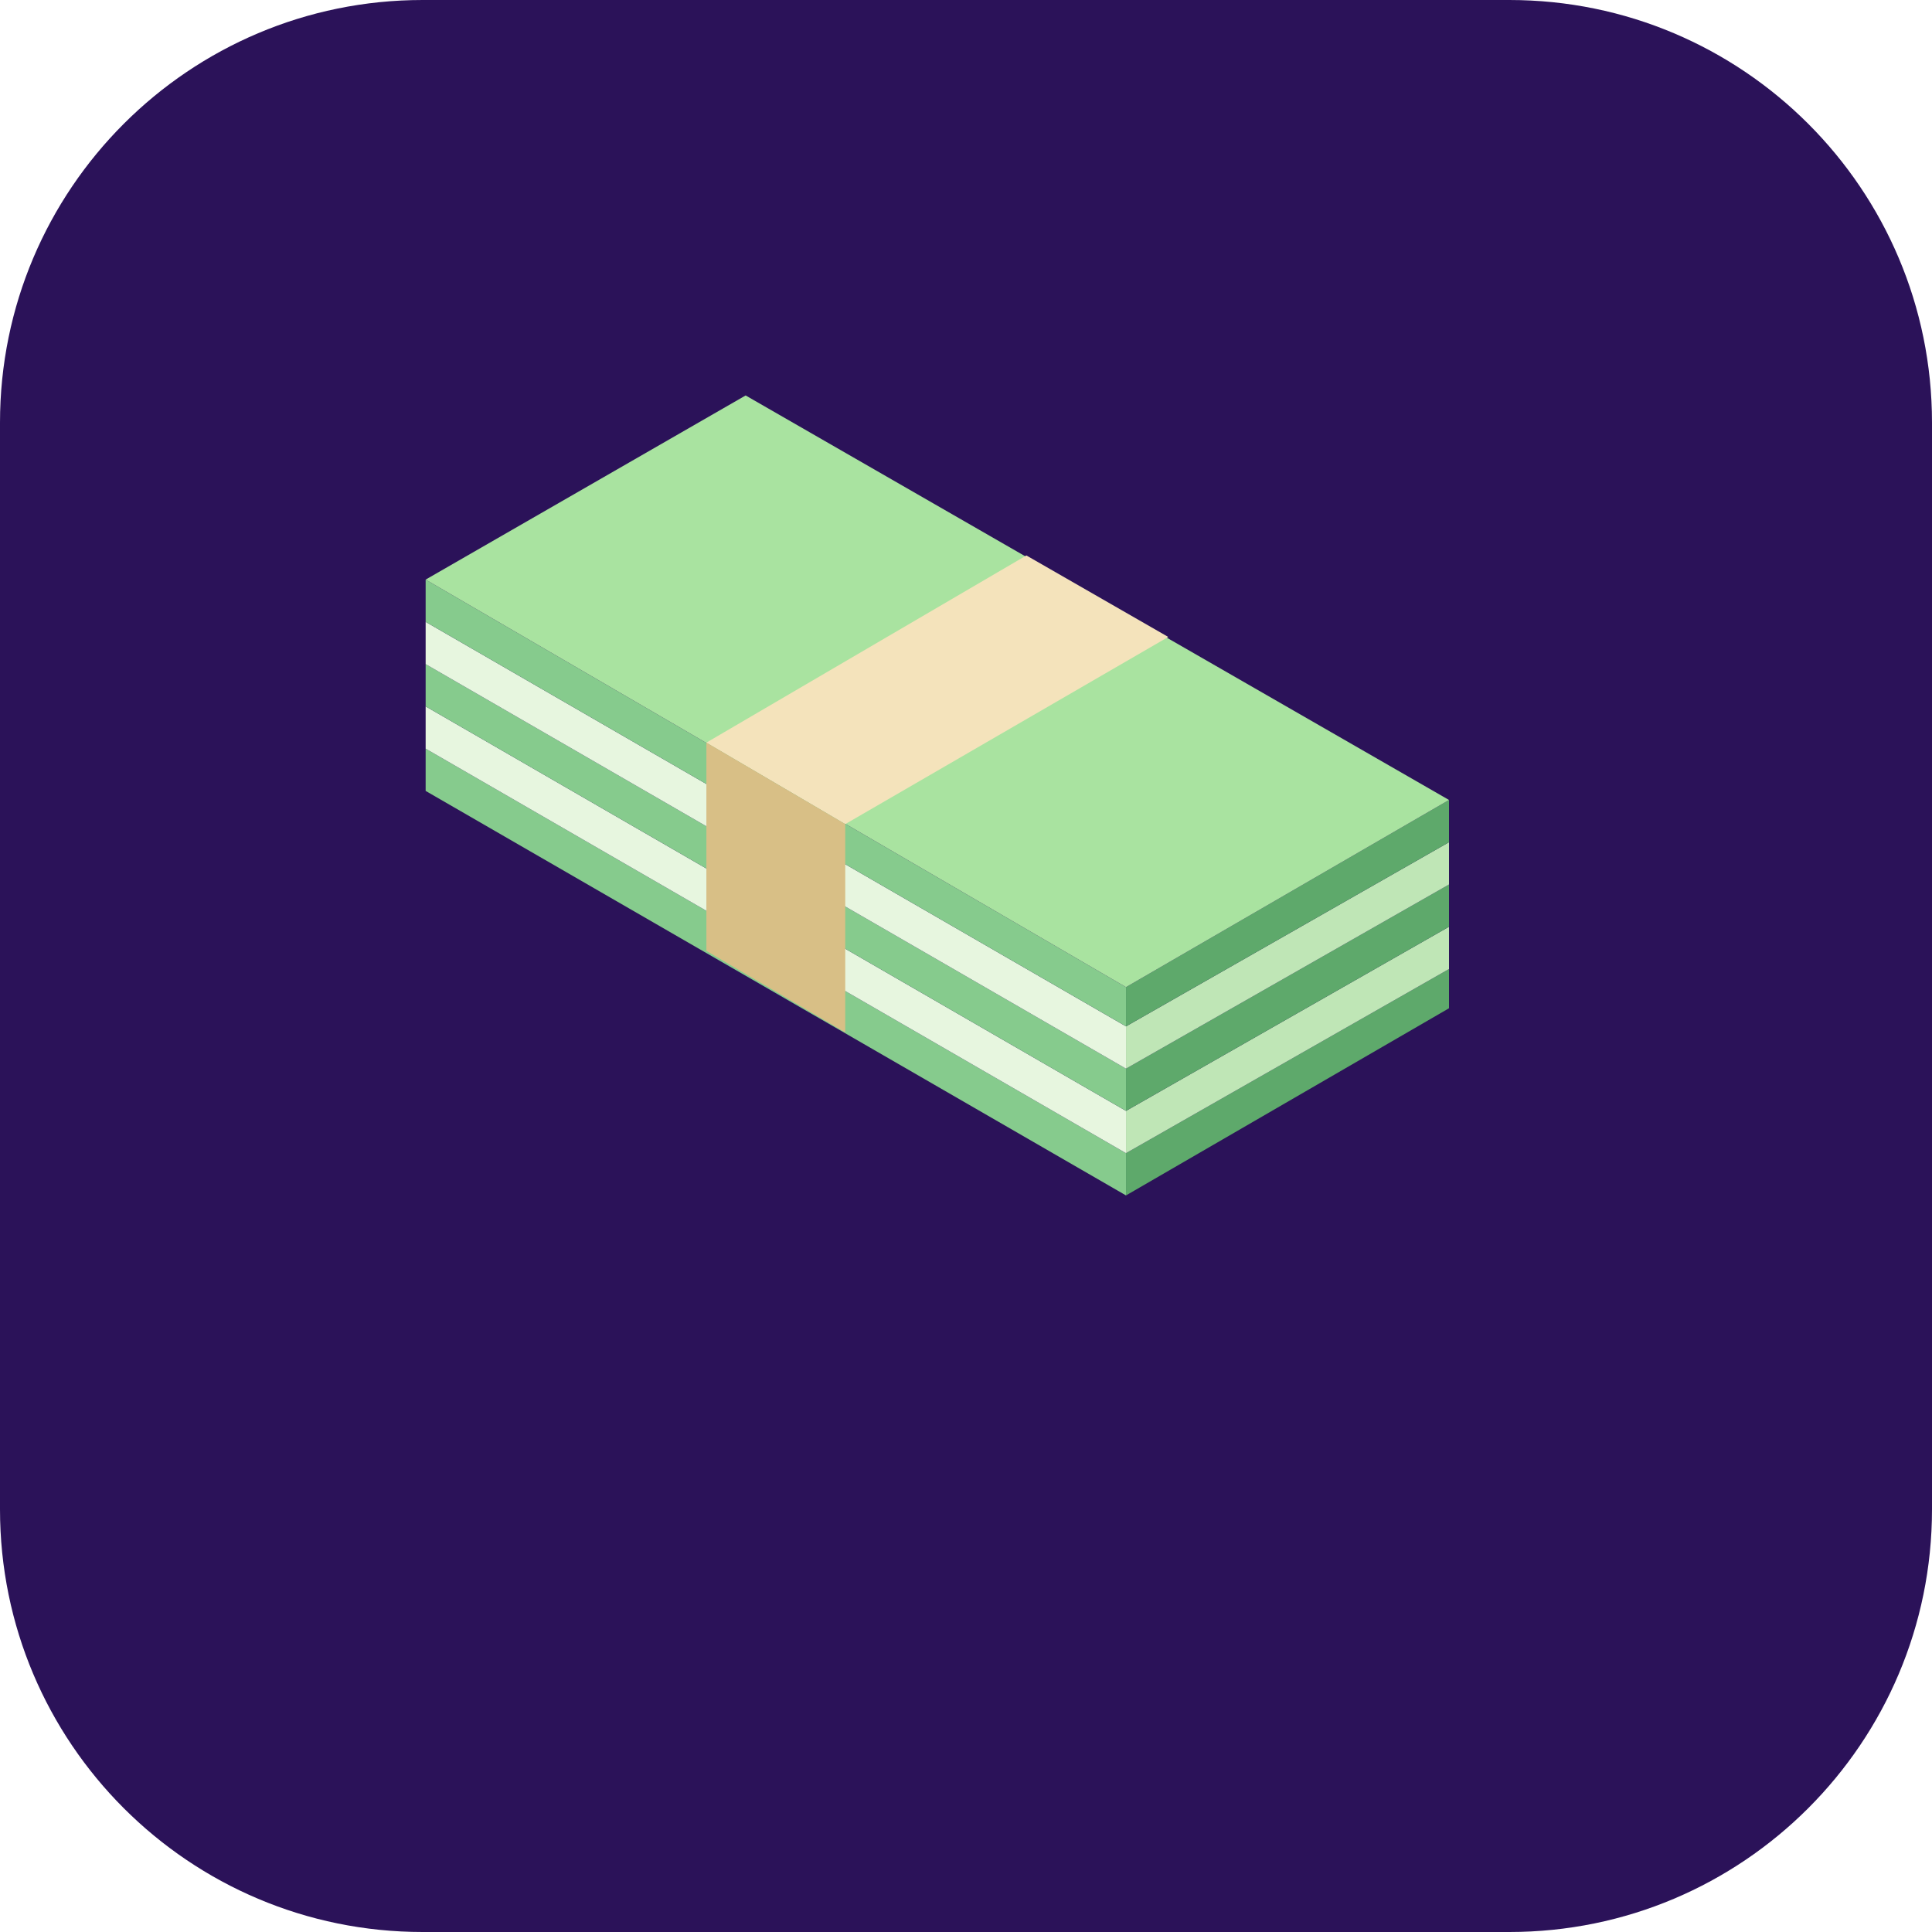
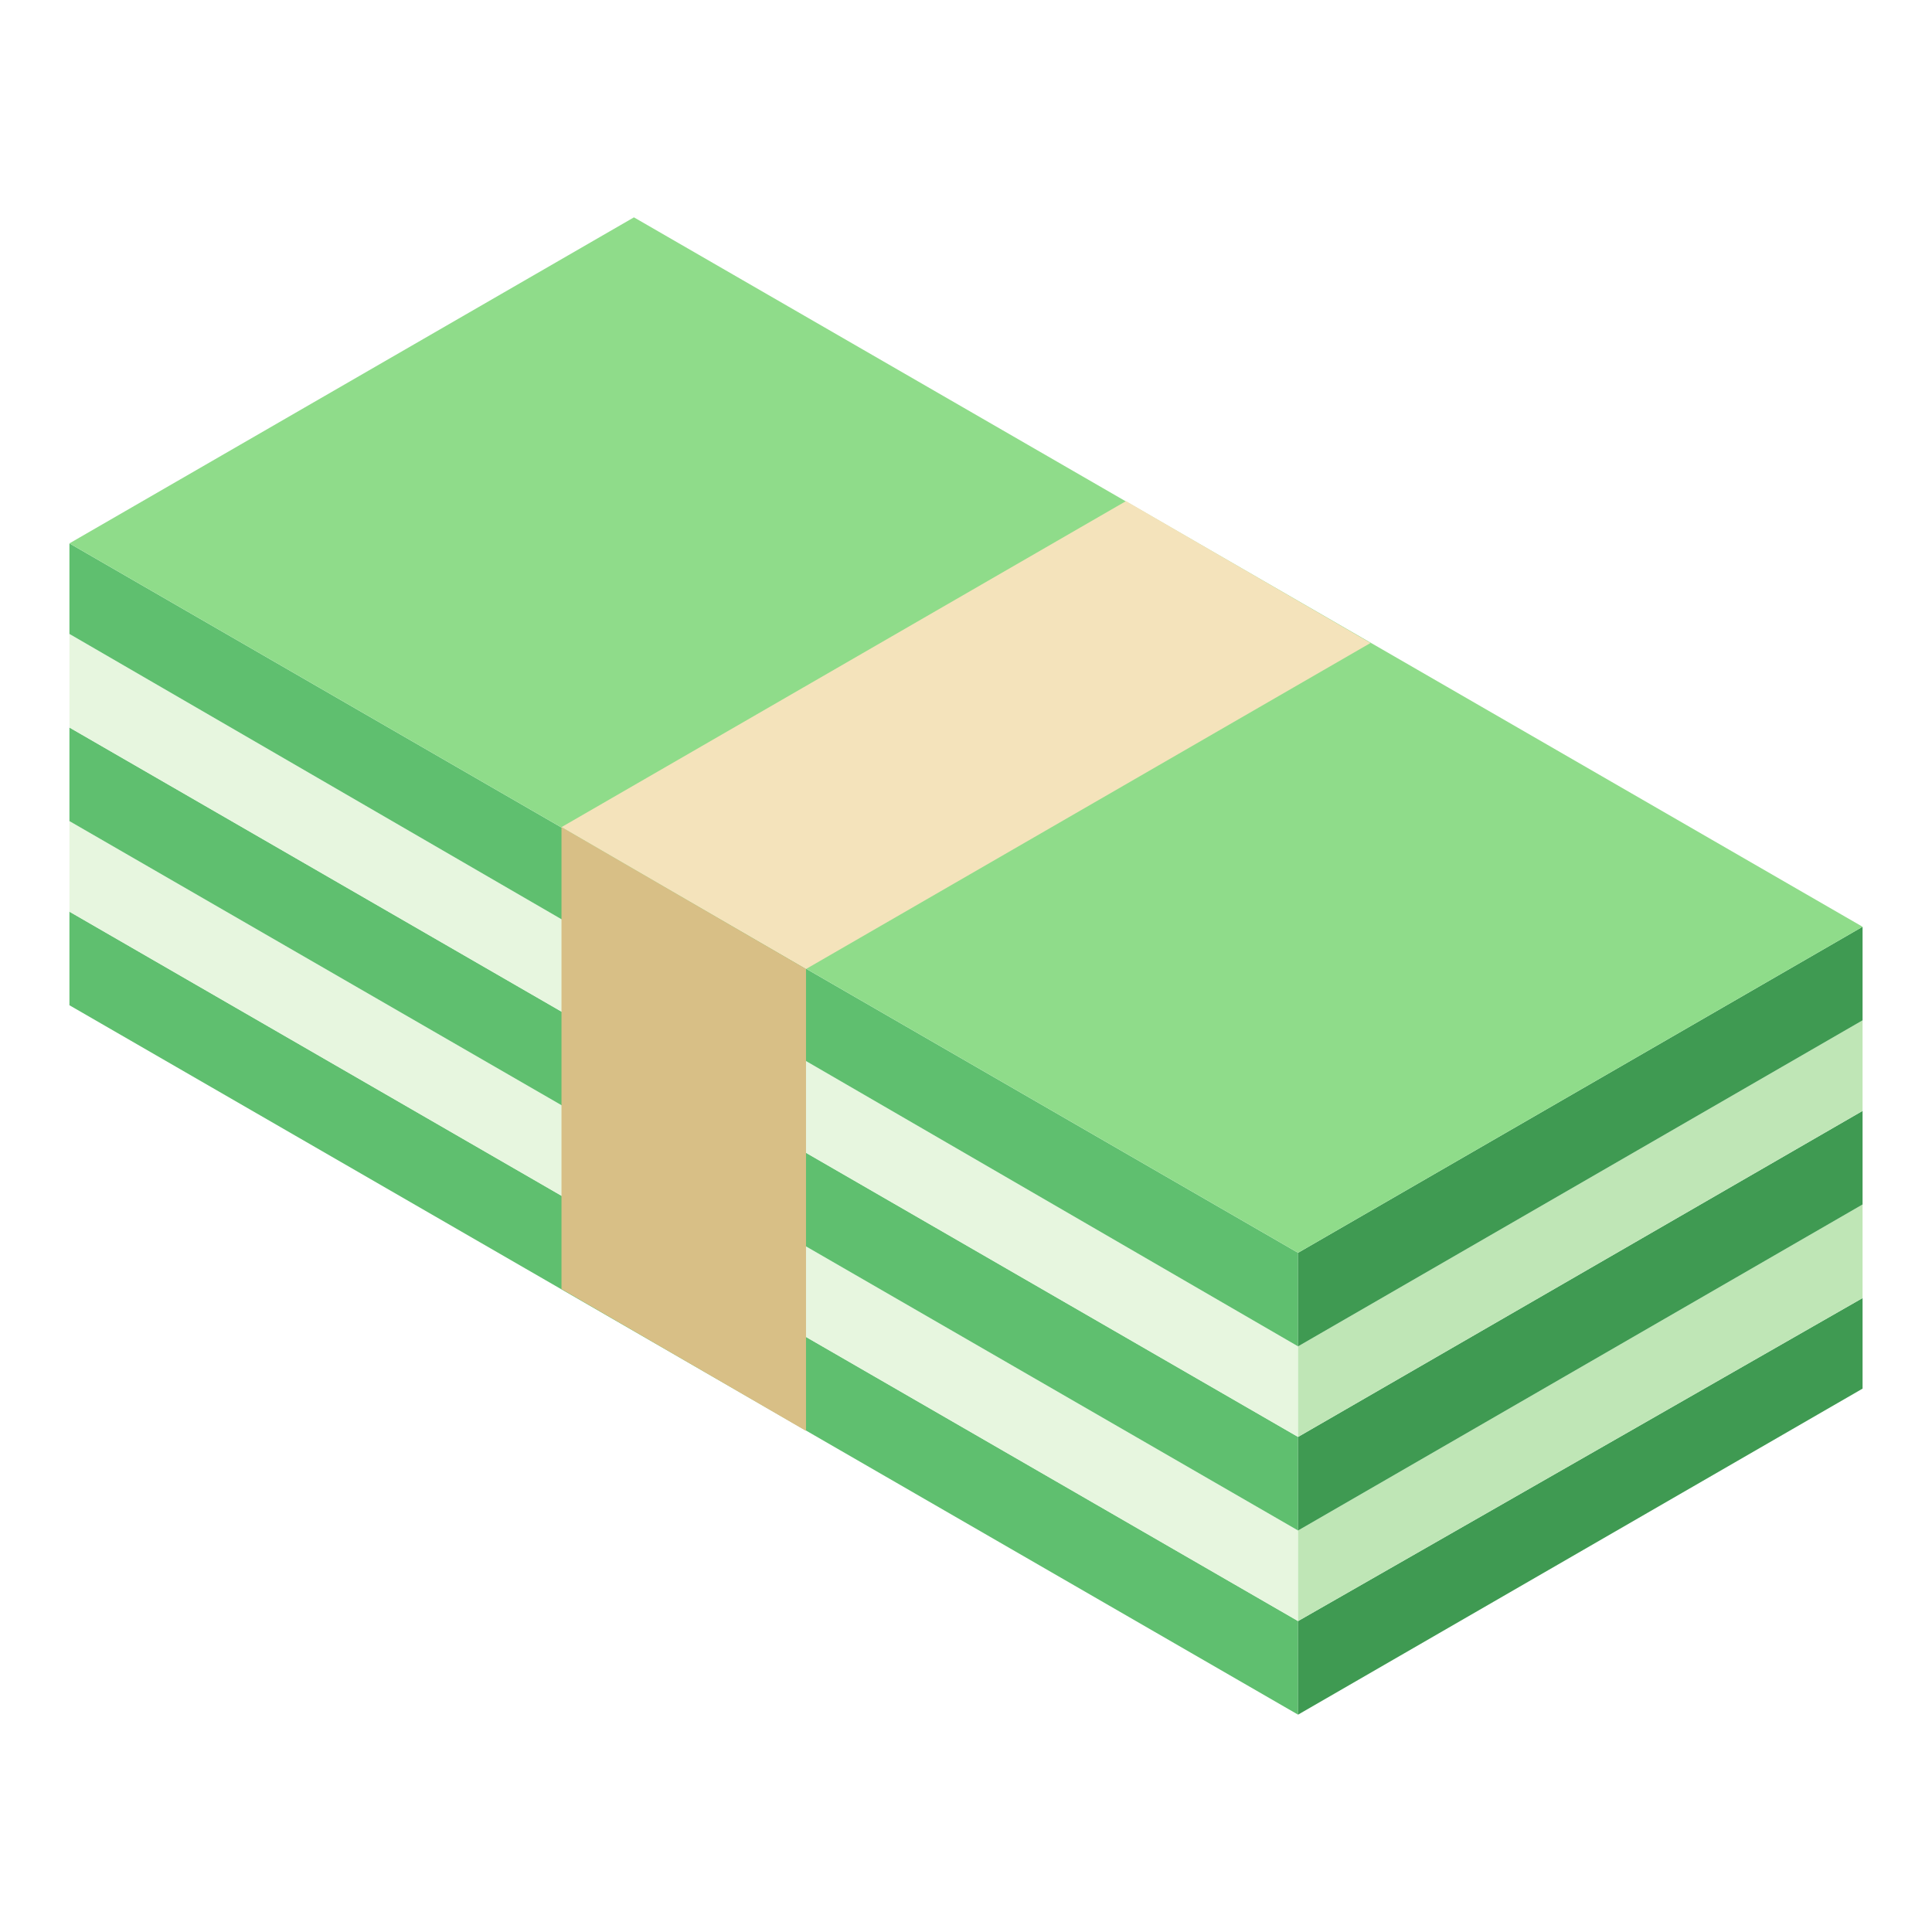
<svg xmlns="http://www.w3.org/2000/svg" viewBox="0 0 64 64">
-   <rect width="64" height="64" rx="14" fill="#2b1259" />
-   <polygon points="14.1,26.2 37.3,39.6 37.3,38.2 14.1,24.8" fill="#86cb8d" />
-   <polygon points="48.0,33.4 37.3,39.6 37.3,38.2 48.0,32.1" fill="#5ea96b" />
-   <polygon points="14.1,24.8 37.3,38.2 37.3,36.8 14.1,23.4" fill="#e7f6df" />
-   <polygon points="48.0,32.1 37.3,38.2 37.3,36.8 48.0,30.7" fill="#bfe6b6" />
-   <polygon points="14.1,23.4 37.3,36.8 37.3,35.4 14.1,22.0" fill="#86cb8d" />
-   <polygon points="48.0,30.7 37.3,36.8 37.3,35.4 48.0,29.3" fill="#5ea96b" />
-   <polygon points="14.1,22.0 37.3,35.4 37.3,34.0 14.1,20.6" fill="#e7f6df" />
-   <polygon points="48.0,29.3 37.3,35.4 37.3,34.0 48.0,27.9" fill="#bfe6b6" />
-   <polygon points="14.1,20.6 37.3,34.0 37.3,32.7 14.1,19.2" fill="#86cb8d" />
-   <polygon points="48.0,27.9 37.3,34.0 37.3,32.7 48.0,26.5" fill="#5ea96b" />
-   <polygon points="24.7,13.1 48.0,26.5 37.3,32.7 14.1,19.2" fill="#a9e3a0" />
-   <polygon points="34.0,18.4 38.7,21.1 28.0,27.3 23.4,24.6" fill="#f4e3bb" />
-   <polygon points="23.4,31.5 28.0,34.2 28.0,27.3 23.4,24.6" fill="#d8bf86" />
+   <polygon points="2.3,33.3 43.0,56.8 43.0,53.7 2.3,30.2" fill="#5fbf6f" />
+   <polygon points="61.7,46.0 43.0,56.8 43.0,53.7 61.7,43.0" fill="#3f9a52" />
+   <polygon points="2.3,30.2 43.0,53.7 43.0,50.7 2.3,27.2" fill="#e7f6df" />
+   <polygon points="61.7,43.0 43.0,53.7 43.0,50.7 61.7,39.9" fill="#bfe6b6" />
+   <polygon points="2.3,27.2 43.0,50.7 43.0,47.6 2.3,24.1" fill="#5fbf6f" />
+   <polygon points="61.7,39.9 43.0,50.7 43.0,47.6 61.7,36.8" fill="#3f9a52" />
+   <polygon points="2.3,24.1 43.0,47.6 43.0,44.6 2.3,21.0" fill="#e7f6df" />
+   <polygon points="61.7,36.8 43.0,47.6 43.0,44.6 61.7,33.8" fill="#bfe6b6" />
+   <polygon points="2.3,21.0 43.0,44.6 43.0,41.5 2.3,18.0" fill="#5fbf6f" />
+   <polygon points="61.7,33.8 43.0,44.6 43.0,41.5 61.7,30.7" fill="#3f9a52" />
+   <polygon points="21.0,7.2 61.7,30.7 43.0,41.5 2.3,18.0" fill="#8fdc8a" />
+   <polygon points="37.3,16.6 45.4,21.3 26.7,32.1 18.6,27.4" fill="#f4e3bb" />
+   <polygon points="18.6,42.7 26.7,47.4 26.7,32.1 18.6,27.4" fill="#d8bf86" />
</svg>
